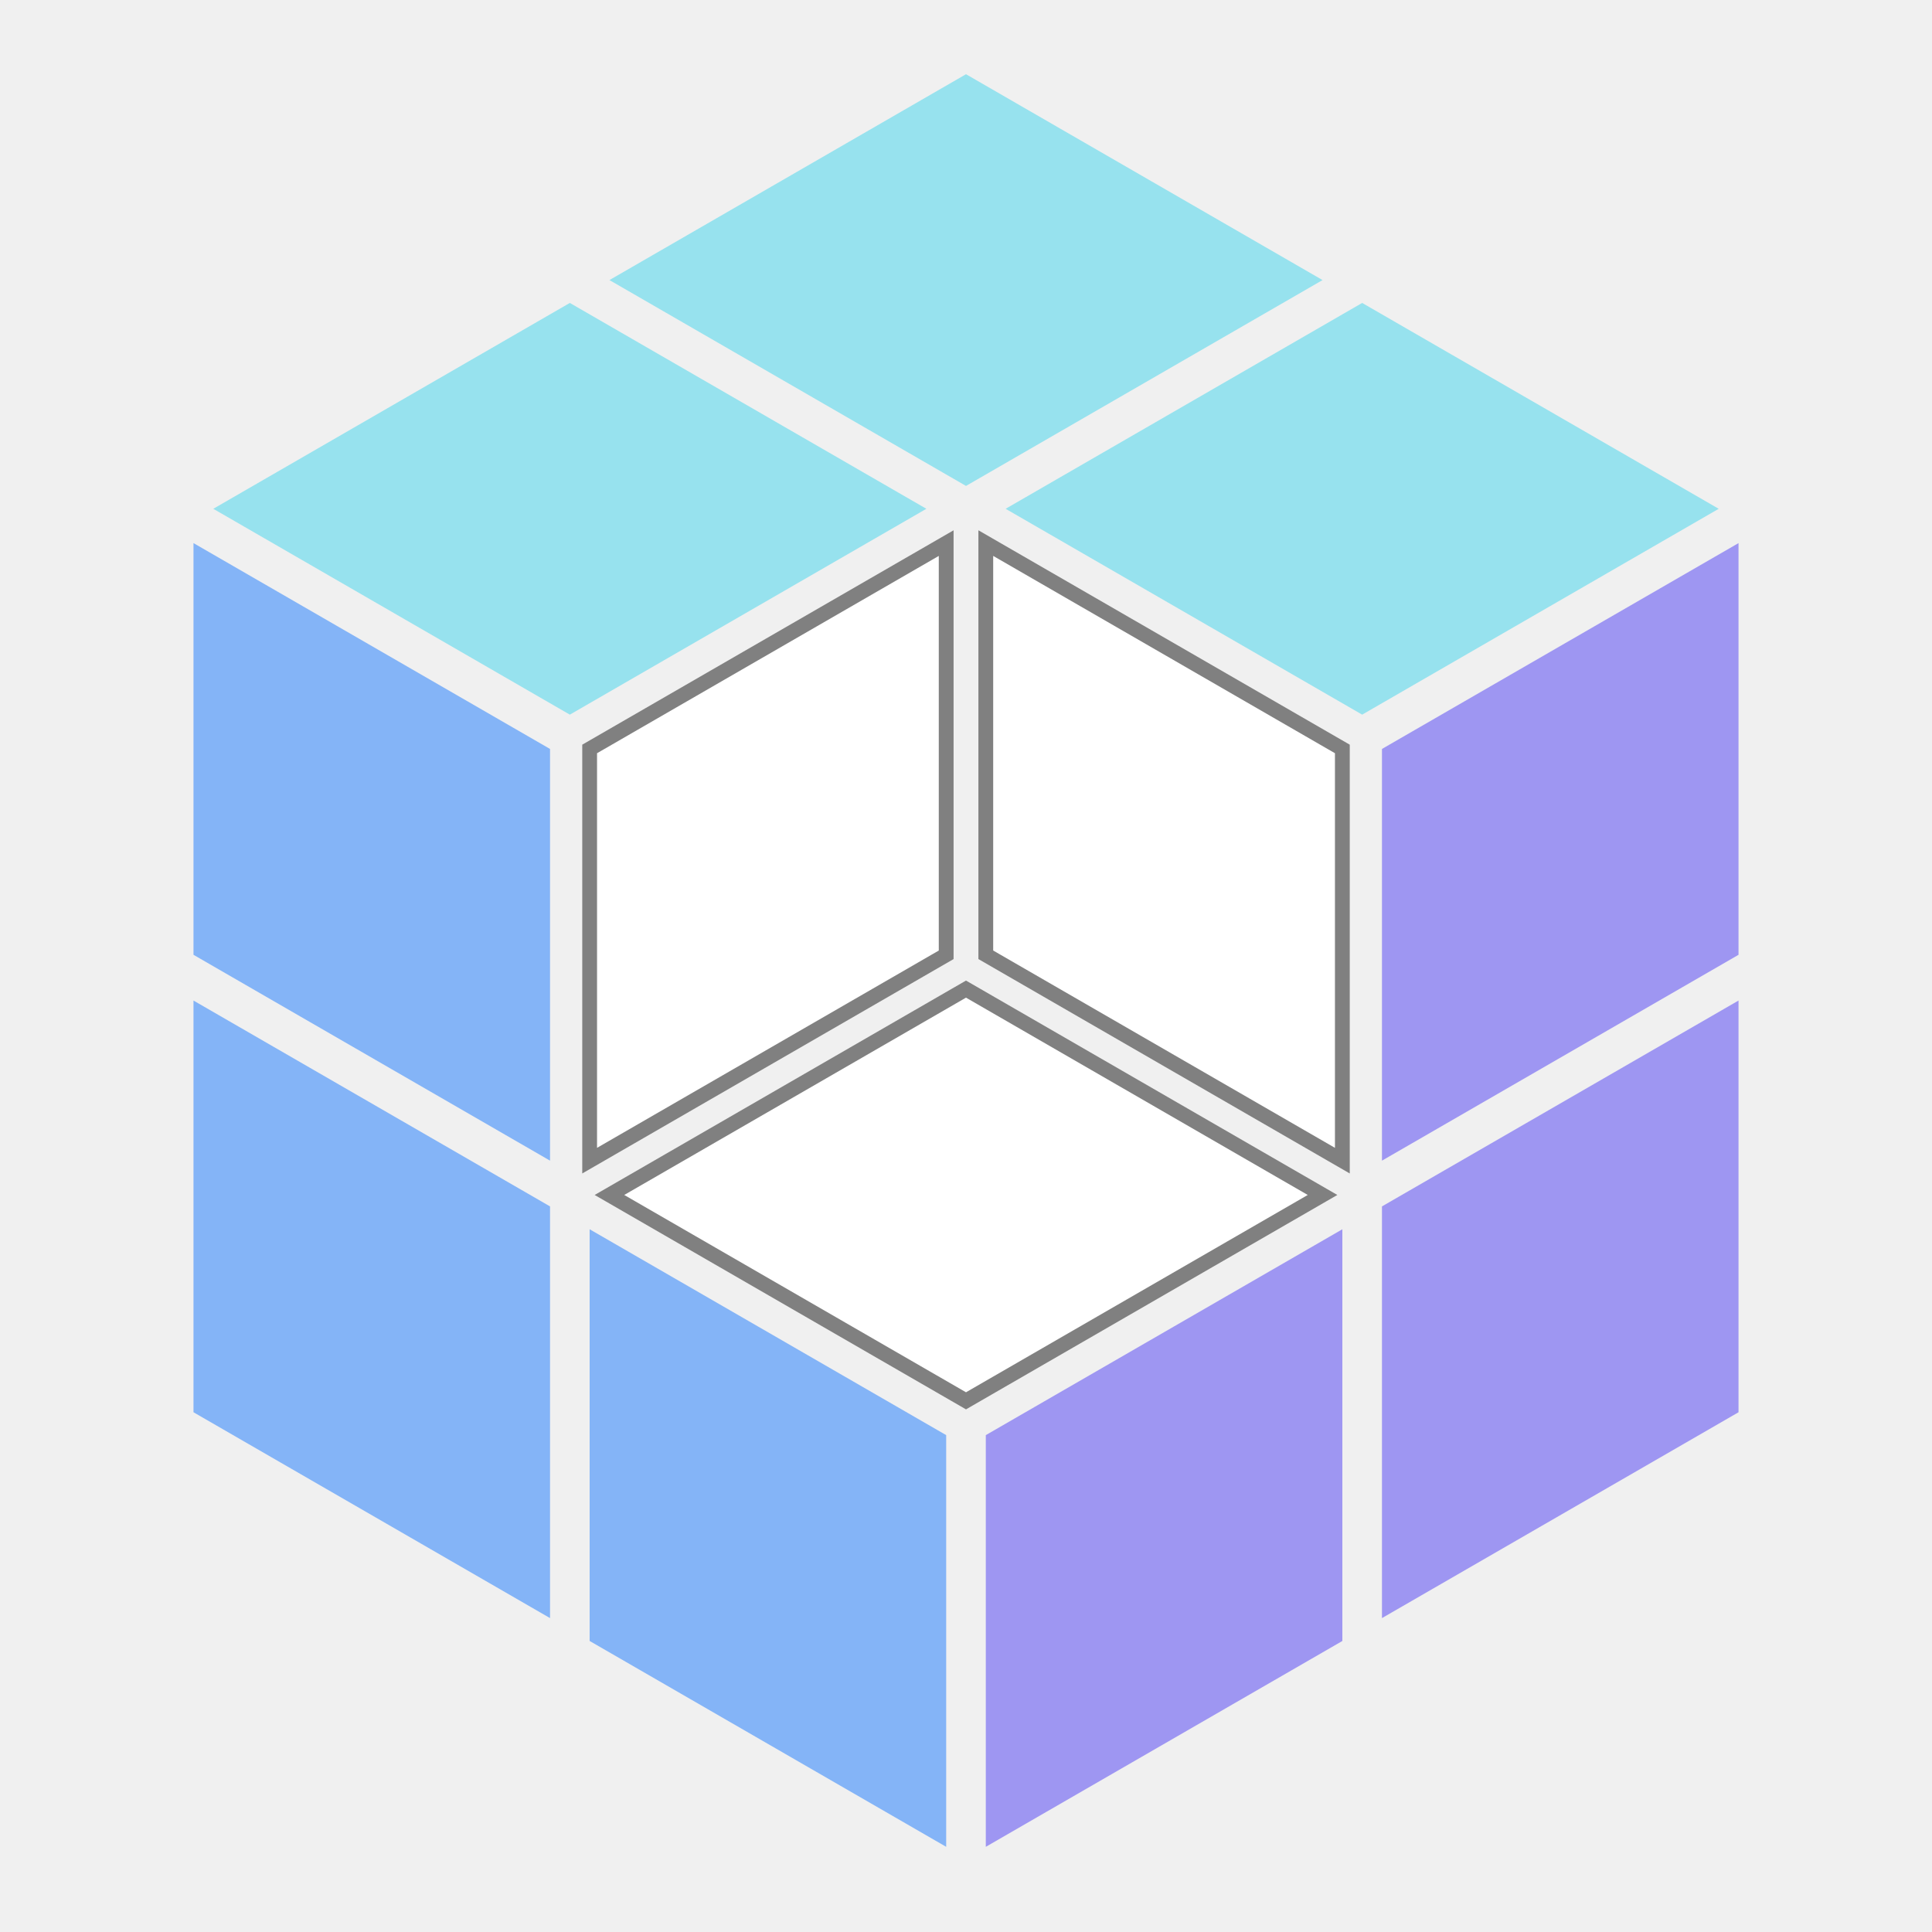
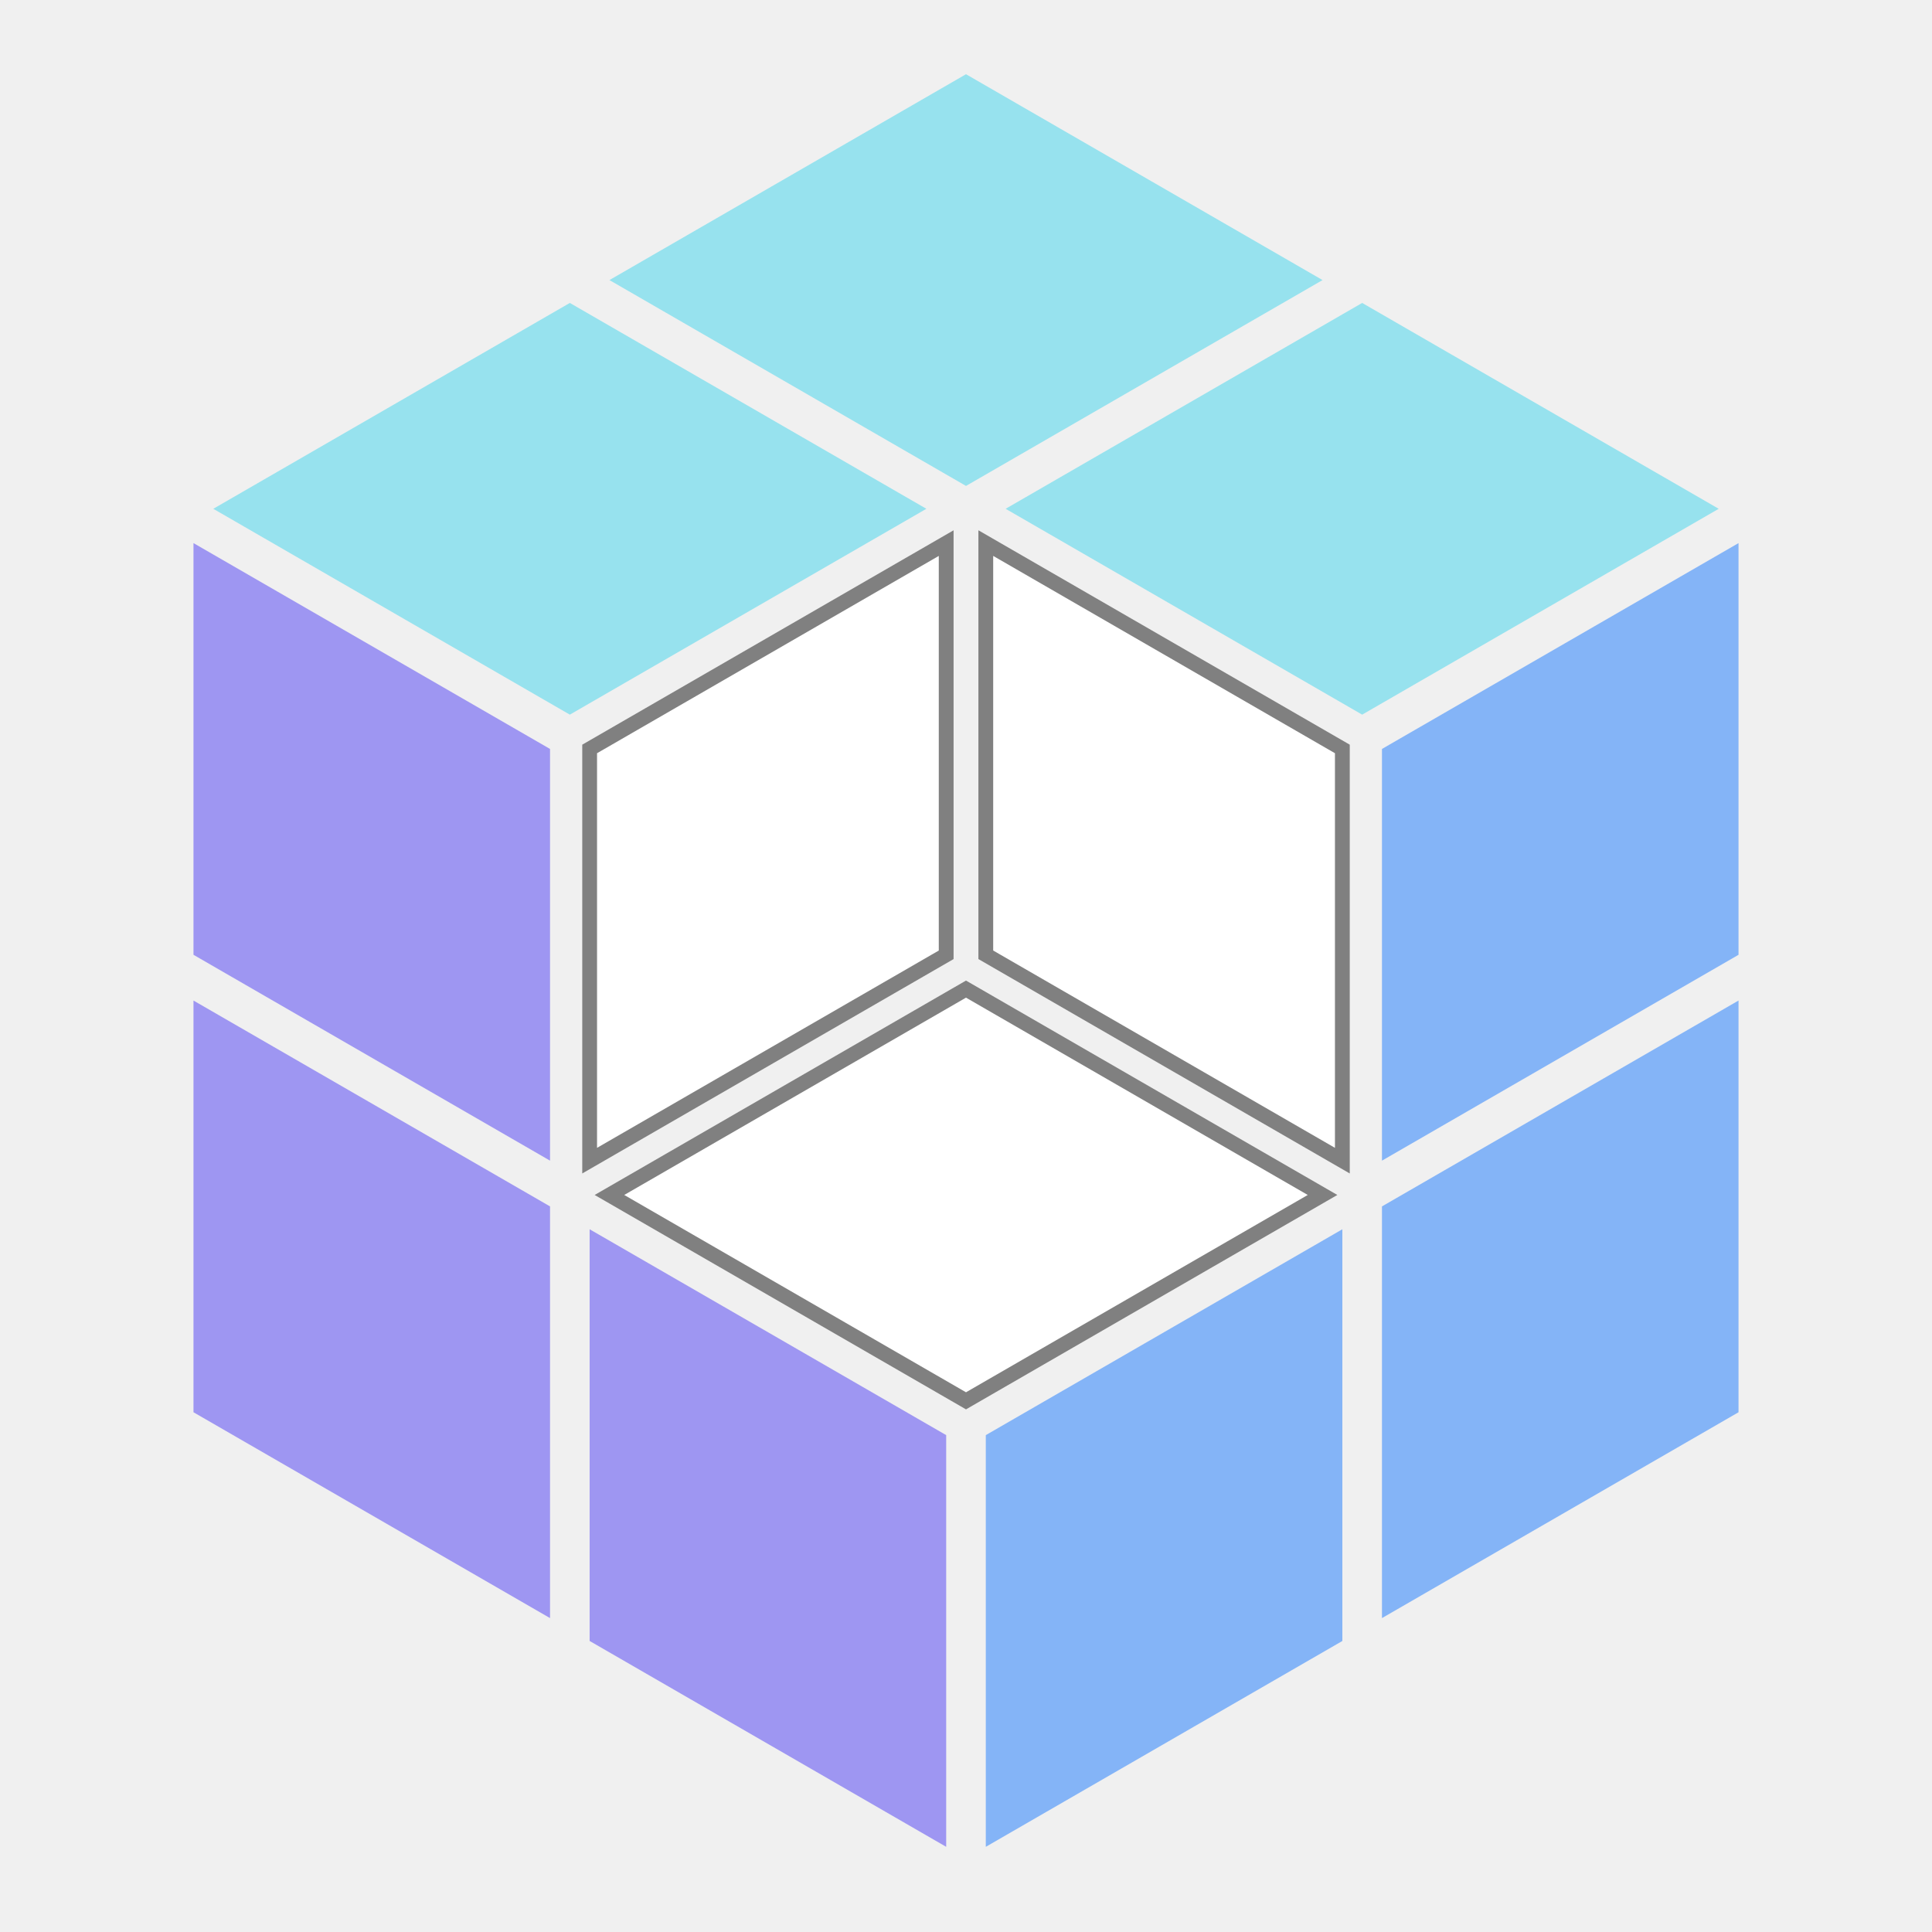
- <svg xmlns="http://www.w3.org/2000/svg" xmlns:ns1="http://www.openswatchbook.org/uri/2009/osb" width="512" height="512" viewBox="0 0 135.467 135.467" version="1.1" id="svg8">
+ <svg xmlns="http://www.w3.org/2000/svg" xmlns:ns1="http://www.openswatchbook.org/uri/2009/osb" id="svg8" version="1.1" viewBox="0 0 135.467 135.467" height="512" width="512">
  <defs id="defs2">
-     <linearGradient ns1:paint="solid" id="linearGradient853">
-       <stop id="stop851" offset="0" style="stop-color:#000000;stop-opacity:1;" />
+     <linearGradient id="linearGradient853" ns1:paint="solid">
+       <stop style="stop-color:#000000;stop-opacity:1;" offset="0" id="stop851" />
    </linearGradient>
  </defs>
  <g id="layer1">
-     <g id="g964" transform="matrix(0.9804508,0,0,0.9804508,50.51476,120.3941)">
-       <path id="path928" d="m 17.562,-117.487 25.499,14.722 -25.499,14.722 -25.499,-14.722 z" style="fill:#97e2ee;fill-opacity:1;stroke:none;stroke-width:0.238px;stroke-linecap:butt;stroke-linejoin:miter;stroke-opacity:1" />
-       <path style="fill:#97e2ee;fill-opacity:1;stroke:none;stroke-width:0.238px;stroke-linecap:butt;stroke-linejoin:miter;stroke-opacity:1" d="m 45.894,-101.13 25.499,14.722 -25.499,14.722 -25.499,-14.722 z" id="path930" />
-       <path id="path932" d="m -10.77,-101.13 25.499,14.722 -25.499,14.722 -25.499,-14.722 z" style="fill:#97e2ee;fill-opacity:1;stroke:none;stroke-width:0.238px;stroke-linecap:butt;stroke-linejoin:miter;stroke-opacity:1" />
-       <path id="path934" d="M 72.809,-54.511 47.31,-39.79 V -69.233 L 72.809,-83.954 Z" style="fill:#9e96f2;fill-opacity:1;stroke:none;stroke-width:0.238px;stroke-linecap:butt;stroke-linejoin:miter;stroke-opacity:1" />
-       <path style="fill:#9e96f2;fill-opacity:1;stroke:none;stroke-width:0.238px;stroke-linecap:butt;stroke-linejoin:miter;stroke-opacity:1" d="M 72.809,-21.796 47.31,-7.075 V -36.518 l 25.499,-14.722 z" id="path936" />
-       <path id="path938" d="M 44.477,-5.439 18.978,9.282 V -20.161 l 25.499,-14.722 z" style="fill:#9e96f2;fill-opacity:1;stroke:none;stroke-width:0.238px;stroke-linecap:butt;stroke-linejoin:miter;stroke-opacity:1" />
-       <path style="fill:#84b4f7;fill-opacity:1;stroke:none;stroke-width:0.238px;stroke-linecap:butt;stroke-linejoin:miter;stroke-opacity:1" d="m 16.145,-20.161 5e-6,29.443 -25.499,-14.722 -9e-7,-29.443 z" id="path940" />
-       <path id="path942" d="m -12.186,-69.233 5e-6,29.443 -25.499,-14.722 -10e-7,-29.443 z" style="fill:#84b4f7;fill-opacity:1;stroke:none;stroke-width:0.238px;stroke-linecap:butt;stroke-linejoin:miter;stroke-opacity:1" />
-       <path style="fill:#84b4f7;fill-opacity:1;stroke:none;stroke-width:0.238px;stroke-linecap:butt;stroke-linejoin:miter;stroke-opacity:1" d="m -12.186,-36.518 5e-6,29.443 -25.499,-14.722 -10e-7,-29.443 z" id="path944" />
-       <path style="fill:#ffffff;fill-opacity:1;stroke:#808080;stroke-width:1.058;stroke-linecap:butt;stroke-linejoin:miter;stroke-miterlimit:4;stroke-dasharray:none;stroke-dashoffset:10.583;stroke-opacity:1" d="m 44.477,-69.233 5e-6,29.443 -25.499,-14.722 -10e-7,-29.443 z" id="path946" />
-       <path style="fill:#ffffff;fill-opacity:1;stroke:#808080;stroke-width:1.058;stroke-linecap:butt;stroke-linejoin:miter;stroke-miterlimit:4;stroke-dasharray:none;stroke-dashoffset:10.583;stroke-opacity:1" d="M 16.145,-54.511 -9.353,-39.79 V -69.233 L 16.145,-83.954 Z" id="path948" />
-       <path style="fill:#ffffff;fill-opacity:1;stroke:#808080;stroke-width:1.058;stroke-linecap:butt;stroke-linejoin:miter;stroke-miterlimit:4;stroke-dasharray:none;stroke-dashoffset:10.583;stroke-opacity:1" d="m 17.562,-52.058 25.499,14.722 -25.499,14.722 -25.499,-14.722 z" id="path950" />
+     <g transform="matrix(0.9804508,0,0,0.9804508,50.51476,120.3941)" id="g964">
+       <path style="fill:#97e2ee;fill-opacity:1;stroke:none;stroke-width:0.238px;stroke-linecap:butt;stroke-linejoin:miter;stroke-opacity:1" d="m 17.562,-117.487 25.499,14.722 -25.499,14.722 -25.499,-14.722 z" id="path928" />
+       <path id="path930" d="m 45.894,-101.13 25.499,14.722 -25.499,14.722 -25.499,-14.722 z" style="fill:#97e2ee;fill-opacity:1;stroke:none;stroke-width:0.238px;stroke-linecap:butt;stroke-linejoin:miter;stroke-opacity:1" />
+       <path style="fill:#97e2ee;fill-opacity:1;stroke:none;stroke-width:0.238px;stroke-linecap:butt;stroke-linejoin:miter;stroke-opacity:1" d="m -10.77,-101.13 25.499,14.722 -25.499,14.722 -25.499,-14.722 z" id="path932" />
+       <path style="fill:#84b4f7;fill-opacity:1;stroke:none;stroke-width:0.238px;stroke-linecap:butt;stroke-linejoin:miter;stroke-opacity:1" d="M 72.809,-54.511 47.31,-39.79 V -69.233 L 72.809,-83.954 Z" id="path934" />
+       <path id="path936" d="M 72.809,-21.796 47.31,-7.075 V -36.518 l 25.499,-14.722 z" style="fill:#84b4f7;fill-opacity:1;stroke:none;stroke-width:0.238px;stroke-linecap:butt;stroke-linejoin:miter;stroke-opacity:1" />
+       <path style="fill:#84b4f7;fill-opacity:1;stroke:none;stroke-width:0.238px;stroke-linecap:butt;stroke-linejoin:miter;stroke-opacity:1" d="M 44.477,-5.439 18.978,9.282 V -20.161 l 25.499,-14.722 z" id="path938" />
+       <path id="path940" d="m 16.145,-20.161 5e-6,29.443 -25.499,-14.722 -9e-7,-29.443 z" style="fill:#9e96f2;fill-opacity:1;stroke:none;stroke-width:0.238px;stroke-linecap:butt;stroke-linejoin:miter;stroke-opacity:1" />
+       <path style="fill:#9e96f2;fill-opacity:1;stroke:none;stroke-width:0.238px;stroke-linecap:butt;stroke-linejoin:miter;stroke-opacity:1" d="m -12.186,-69.233 5e-6,29.443 -25.499,-14.722 -10e-7,-29.443 z" id="path942" />
+       <path id="path944" d="m -12.186,-36.518 5e-6,29.443 -25.499,-14.722 -10e-7,-29.443 z" style="fill:#9e96f2;fill-opacity:1;stroke:none;stroke-width:0.238px;stroke-linecap:butt;stroke-linejoin:miter;stroke-opacity:1" />
+       <path id="path946" d="m 44.477,-69.233 5e-6,29.443 -25.499,-14.722 -10e-7,-29.443 z" style="fill:#ffffff;fill-opacity:1;stroke:#808080;stroke-width:1.058;stroke-linecap:butt;stroke-linejoin:miter;stroke-miterlimit:4;stroke-dasharray:none;stroke-dashoffset:10.583;stroke-opacity:1" />
+       <path id="path948" d="M 16.145,-54.511 -9.353,-39.79 V -69.233 L 16.145,-83.954 Z" style="fill:#ffffff;fill-opacity:1;stroke:#808080;stroke-width:1.058;stroke-linecap:butt;stroke-linejoin:miter;stroke-miterlimit:4;stroke-dasharray:none;stroke-dashoffset:10.583;stroke-opacity:1" />
+       <path id="path950" d="m 17.562,-52.058 25.499,14.722 -25.499,14.722 -25.499,-14.722 z" style="fill:#ffffff;fill-opacity:1;stroke:#808080;stroke-width:1.058;stroke-linecap:butt;stroke-linejoin:miter;stroke-miterlimit:4;stroke-dasharray:none;stroke-dashoffset:10.583;stroke-opacity:1" />
    </g>
  </g>
</svg>
